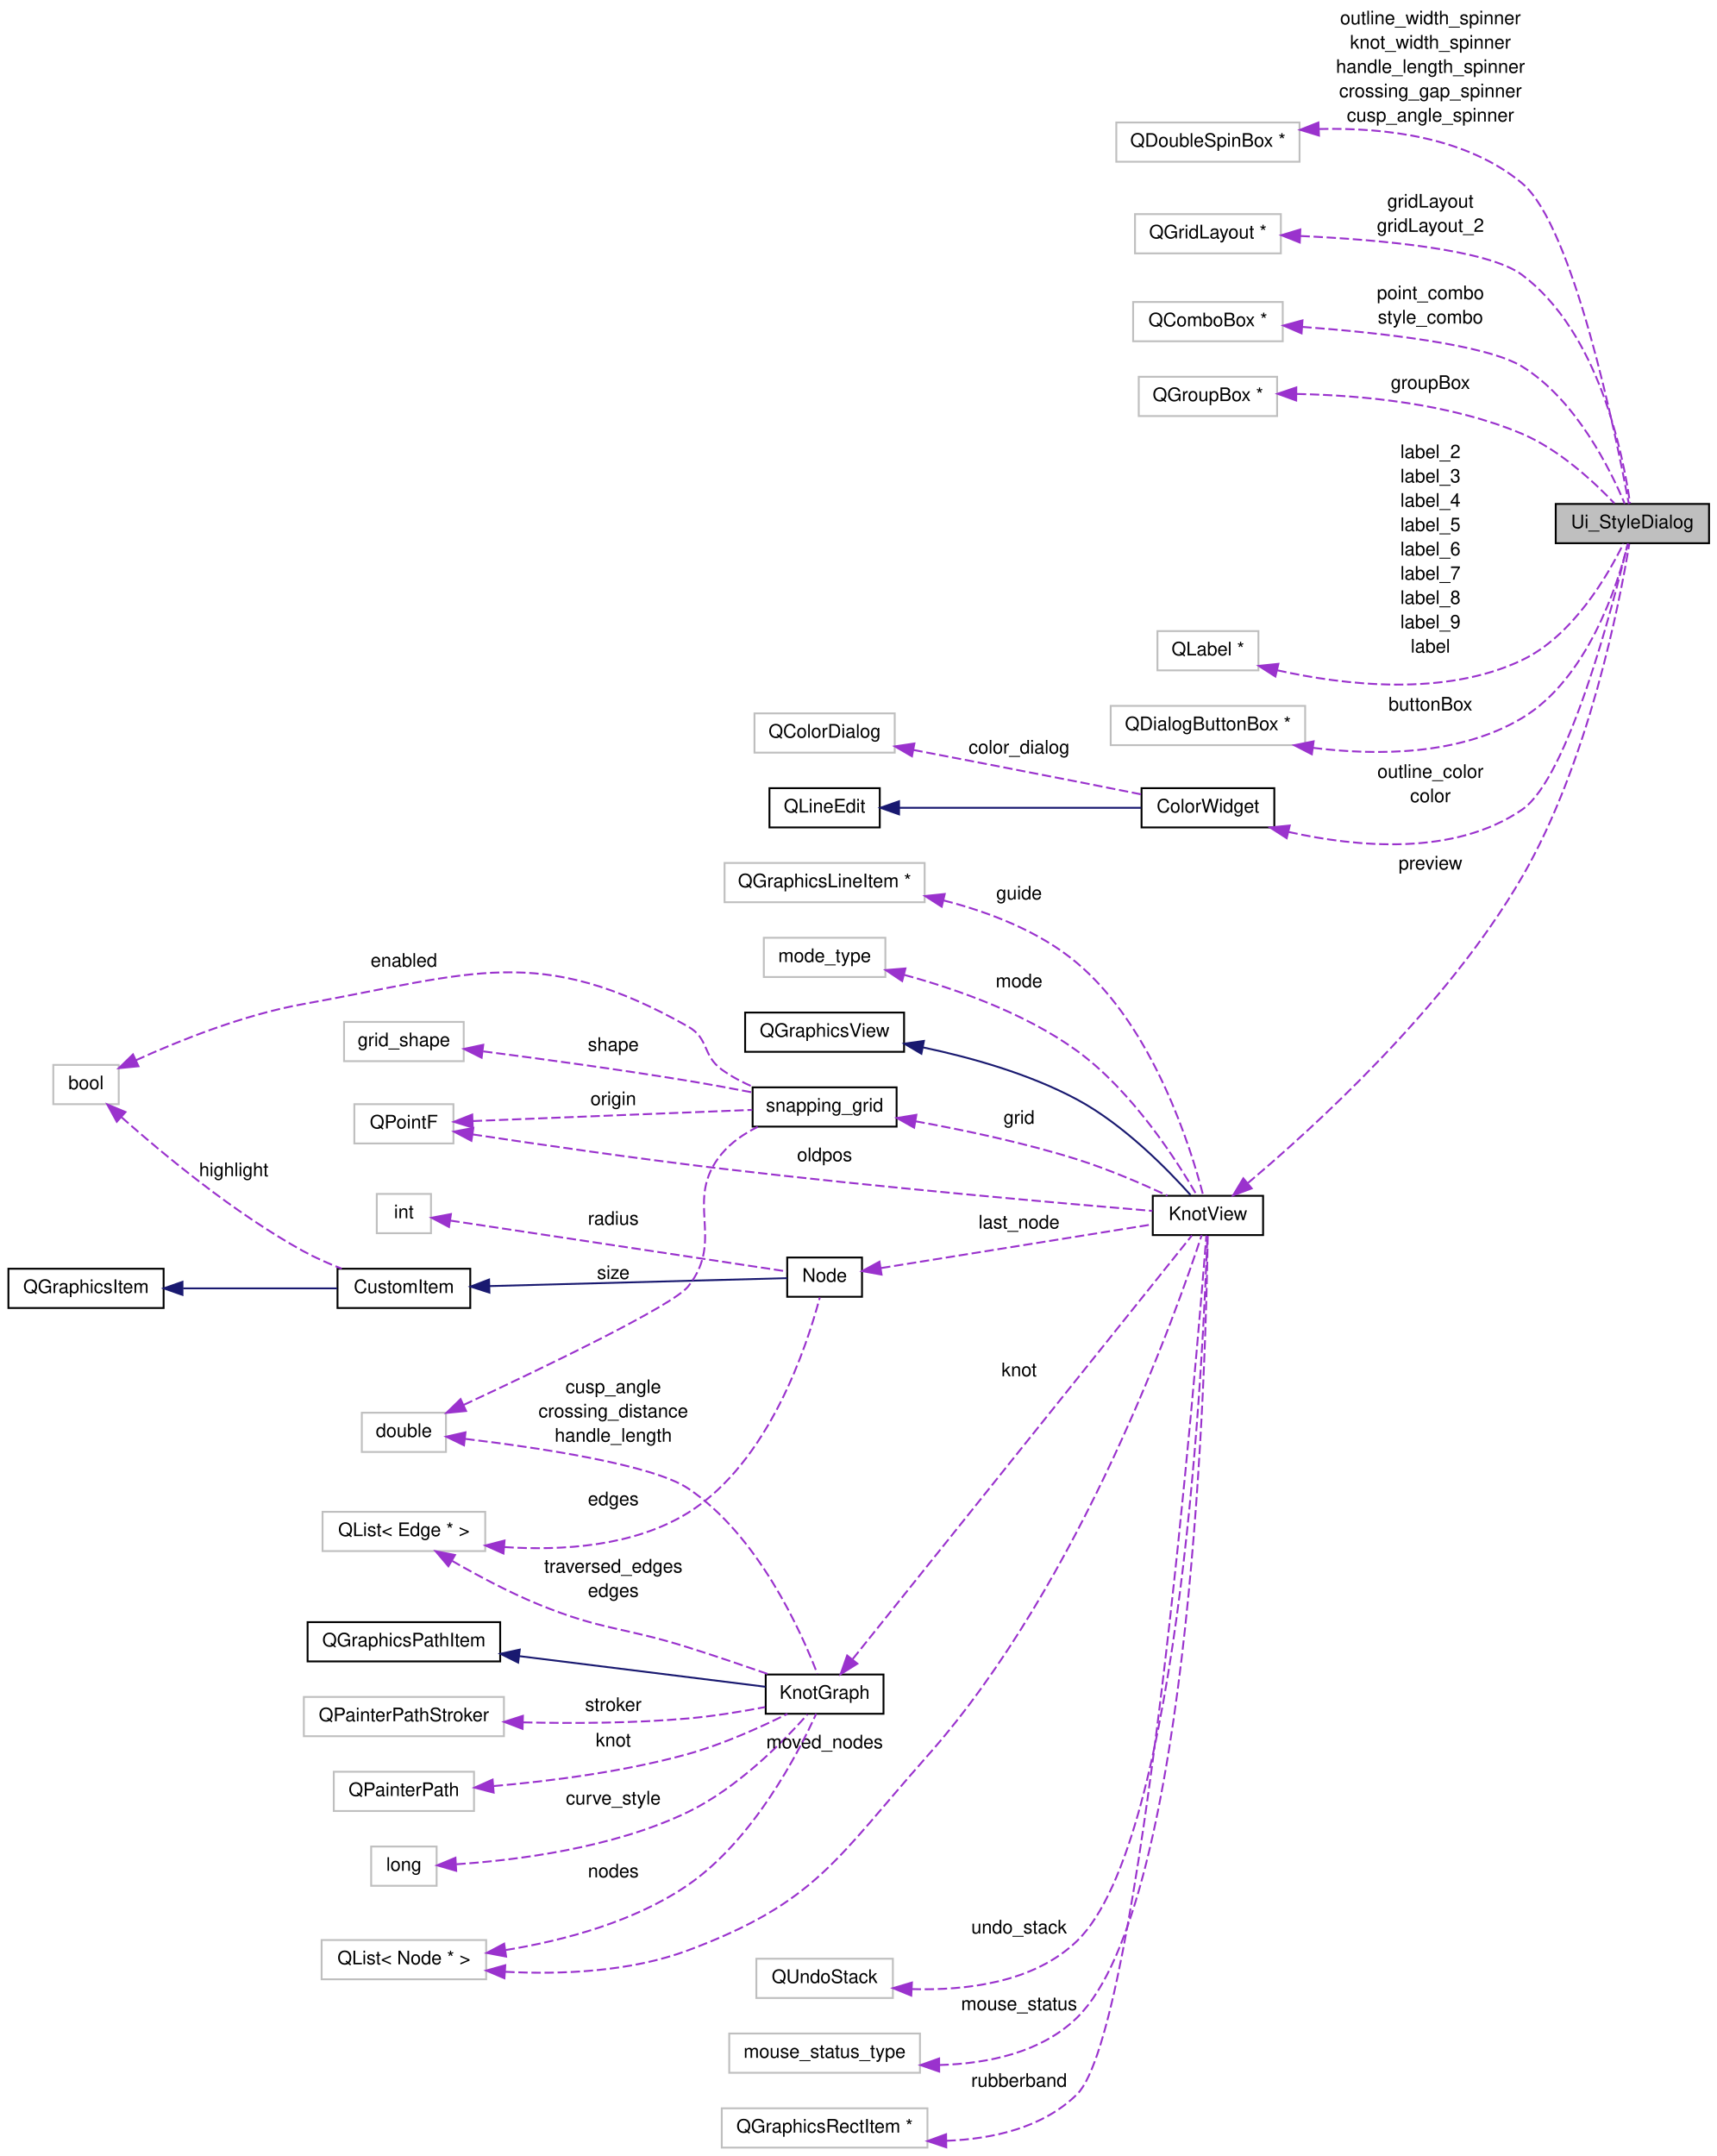
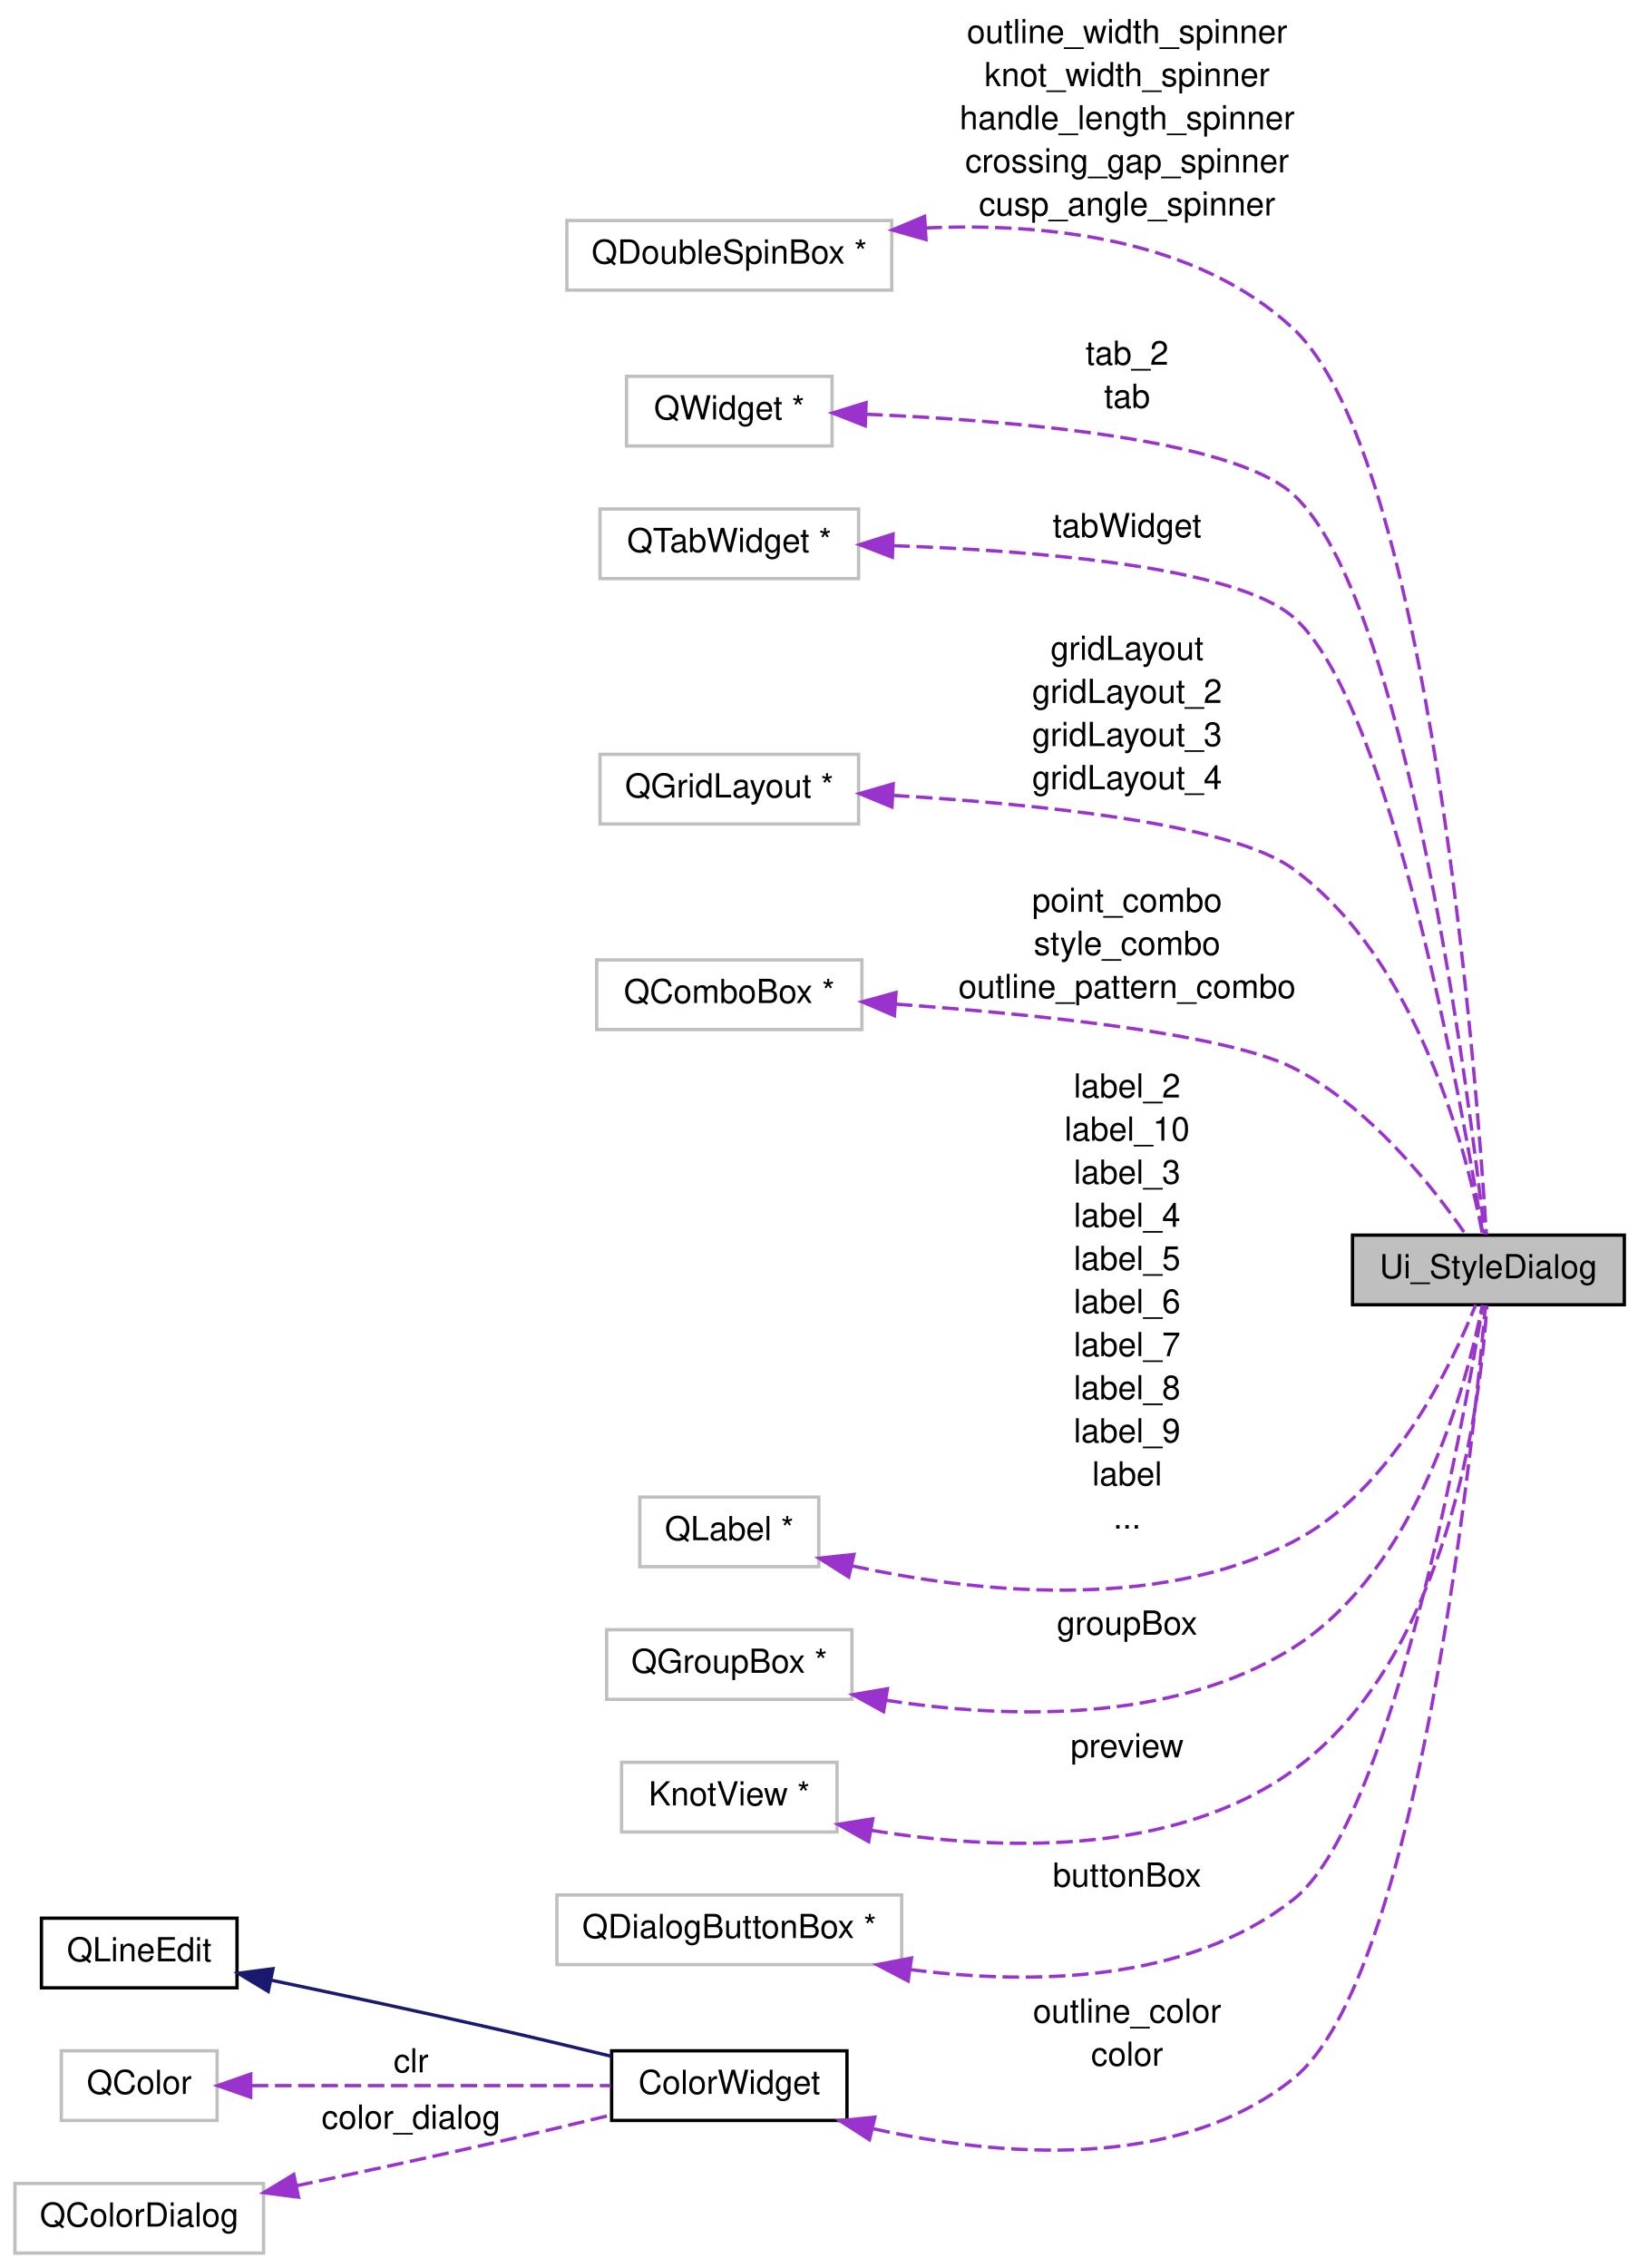
- <svg xmlns="http://www.w3.org/2000/svg" xmlns:xlink="http://www.w3.org/1999/xlink" width="918pt" height="1153pt" viewBox="0.00 0.00 918.00 1153.00">
-   <g id="graph1" class="graph" transform="scale(1 1) rotate(0) translate(4 1149)">
+ <svg xmlns="http://www.w3.org/2000/svg" xmlns:xlink="http://www.w3.org/1999/xlink" width="494pt" height="684pt" viewBox="0.00 0.00 494.00 684.00">
+   <g id="graph1" class="graph" transform="scale(1 1) rotate(0) translate(4 680)">
    <g id="node1" class="node">
-       <polygon fill="#bfbfbf" stroke="black" points="828,-858.5 828,-879.5 910,-879.5 910,-858.5 828,-858.5" />
-       <text text-anchor="middle" x="869" y="-866.5" font-family="Helvetica,sans-Serif" font-size="10.00">Ui_StyleDialog</text>
+       <polygon fill="#bfbfbf" stroke="black" points="404,-286.5 404,-307.5 486,-307.5 486,-286.5 404,-286.5" />
+       <text text-anchor="middle" x="445" y="-294.5" font-family="Helvetica,sans-Serif" font-size="10.00">Ui_StyleDialog</text>
    </g>
    <g id="node2" class="node">
-       <polygon fill="none" stroke="#bfbfbf" points="593,-1062.5 593,-1083.5 691,-1083.5 691,-1062.5 593,-1062.5" />
-       <text text-anchor="middle" x="642" y="-1070.5" font-family="Helvetica,sans-Serif" font-size="10.00">QDoubleSpinBox *</text>
+       <polygon fill="none" stroke="#bfbfbf" points="167,-592.5 167,-613.5 265,-613.5 265,-592.5 167,-592.5" />
+       <text text-anchor="middle" x="216" y="-600.5" font-family="Helvetica,sans-Serif" font-size="10.00">QDoubleSpinBox *</text>
    </g>
    <g id="edge2" class="edge">
-       <path fill="none" stroke="#9a32cd" stroke-dasharray="5,2" d="M701.439,-1080C736.733,-1080.86 780.256,-1075.74 810,-1051 837.517,-1028.11 860.515,-914.79 867.103,-879.506" />
-       <polygon fill="#9a32cd" stroke="#9a32cd" points="701.384,-1076.5 691.249,-1079.58 701.098,-1083.49 701.384,-1076.5" />
-       <text text-anchor="middle" x="761" y="-1136" font-family="Helvetica,sans-Serif" font-size="10.00">outline_width_spinner</text>
-       <text text-anchor="middle" x="761" y="-1123" font-family="Helvetica,sans-Serif" font-size="10.00">knot_width_spinner</text>
-       <text text-anchor="middle" x="761" y="-1110" font-family="Helvetica,sans-Serif" font-size="10.00">handle_length_spinner</text>
-       <text text-anchor="middle" x="761" y="-1097" font-family="Helvetica,sans-Serif" font-size="10.00">crossing_gap_spinner</text>
-       <text text-anchor="middle" x="761" y="-1084" font-family="Helvetica,sans-Serif" font-size="10.00">cusp_angle_spinner</text>
+       <path fill="none" stroke="#9a32cd" stroke-dasharray="5,2" d="M275.171,-611.243C311.603,-612.855 356.769,-608.086 386,-581 427.278,-542.751 441.451,-354.82 444.385,-307.72" />
+       <polygon fill="#9a32cd" stroke="#9a32cd" points="275.342,-607.748 265.148,-610.633 274.917,-614.735 275.342,-607.748" />
+       <text text-anchor="middle" x="336" y="-667" font-family="Helvetica,sans-Serif" font-size="10.00">outline_width_spinner</text>
+       <text text-anchor="middle" x="336" y="-654" font-family="Helvetica,sans-Serif" font-size="10.00">knot_width_spinner</text>
+       <text text-anchor="middle" x="336" y="-641" font-family="Helvetica,sans-Serif" font-size="10.00">handle_length_spinner</text>
+       <text text-anchor="middle" x="336" y="-628" font-family="Helvetica,sans-Serif" font-size="10.00">crossing_gap_spinner</text>
+       <text text-anchor="middle" x="336" y="-615" font-family="Helvetica,sans-Serif" font-size="10.00">cusp_angle_spinner</text>
    </g>
    <g id="node4" class="node">
-       <polygon fill="none" stroke="#bfbfbf" points="603,-1013.5 603,-1034.5 681,-1034.5 681,-1013.5 603,-1013.5" />
-       <text text-anchor="middle" x="642" y="-1021.5" font-family="Helvetica,sans-Serif" font-size="10.00">QGridLayout *</text>
+       <polygon fill="none" stroke="#bfbfbf" points="185,-545.5 185,-566.5 247,-566.5 247,-545.5 185,-545.5" />
+       <text text-anchor="middle" x="216" y="-553.5" font-family="Helvetica,sans-Serif" font-size="10.00">QWidget *</text>
    </g>
    <g id="edge4" class="edge">
-       <path fill="none" stroke="#9a32cd" stroke-dasharray="5,2" d="M691.503,-1022.79C734.195,-1020.82 791.769,-1015.62 810,-1002 851.077,-971.305 864.108,-905.66 867.742,-879.795" />
-       <polygon fill="#9a32cd" stroke="#9a32cd" points="691.122,-1019.3 681.276,-1023.22 691.413,-1026.3 691.122,-1019.3" />
-       <text text-anchor="middle" x="761" y="-1038" font-family="Helvetica,sans-Serif" font-size="10.00">gridLayout</text>
-       <text text-anchor="middle" x="761" y="-1025" font-family="Helvetica,sans-Serif" font-size="10.00">gridLayout_2</text>
+       <path fill="none" stroke="#9a32cd" stroke-dasharray="5,2" d="M257.308,-555.065C301.463,-553.197 367.611,-547.62 386,-531 420.191,-500.098 439.189,-349.494 443.856,-307.748" />
+       <polygon fill="#9a32cd" stroke="#9a32cd" points="257.01,-551.573 247.148,-555.446 257.272,-558.568 257.01,-551.573" />
+       <text text-anchor="middle" x="336" y="-570" font-family="Helvetica,sans-Serif" font-size="10.00">tab_2</text>
+       <text text-anchor="middle" x="336" y="-557" font-family="Helvetica,sans-Serif" font-size="10.00">tab</text>
    </g>
    <g id="node6" class="node">
-       <polygon fill="none" stroke="#bfbfbf" points="602,-966.5 602,-987.5 682,-987.5 682,-966.5 602,-966.5" />
-       <text text-anchor="middle" x="642" y="-974.5" font-family="Helvetica,sans-Serif" font-size="10.00">QComboBox *</text>
+       <polygon fill="none" stroke="#bfbfbf" points="177,-505.5 177,-526.5 255,-526.5 255,-505.5 177,-505.5" />
+       <text text-anchor="middle" x="216" y="-513.5" font-family="Helvetica,sans-Serif" font-size="10.00">QTabWidget *</text>
    </g>
    <g id="edge6" class="edge">
-       <path fill="none" stroke="#9a32cd" stroke-dasharray="5,2" d="M692.461,-974.187C734.609,-971.047 790.8,-964.776 810,-953 838.711,-935.39 857.187,-897.997 864.891,-879.631" />
-       <polygon fill="#9a32cd" stroke="#9a32cd" points="692.079,-970.706 682.35,-974.902 692.572,-977.688 692.079,-970.706" />
-       <text text-anchor="middle" x="761" y="-989" font-family="Helvetica,sans-Serif" font-size="10.00">point_combo</text>
-       <text text-anchor="middle" x="761" y="-976" font-family="Helvetica,sans-Serif" font-size="10.00">style_combo</text>
+       <path fill="none" stroke="#9a32cd" stroke-dasharray="5,2" d="M265.461,-515.432C309.056,-513.911 368.31,-509.029 386,-494 415.521,-468.919 437.388,-344.81 443.365,-307.577" />
+       <polygon fill="#9a32cd" stroke="#9a32cd" points="265.198,-511.938 255.308,-515.736 265.408,-518.935 265.198,-511.938" />
+       <text text-anchor="middle" x="336" y="-518" font-family="Helvetica,sans-Serif" font-size="10.00">tabWidget</text>
    </g>
    <g id="node8" class="node">
-       <polygon fill="none" stroke="#bfbfbf" points="605,-926.5 605,-947.5 679,-947.5 679,-926.5 605,-926.5" />
-       <text text-anchor="middle" x="642" y="-934.5" font-family="Helvetica,sans-Serif" font-size="10.00">QGroupBox *</text>
+       <polygon fill="none" stroke="#bfbfbf" points="177,-431.5 177,-452.5 255,-452.5 255,-431.5 177,-431.5" />
+       <text text-anchor="middle" x="216" y="-439.5" font-family="Helvetica,sans-Serif" font-size="10.00">QGridLayout *</text>
    </g>
    <g id="edge8" class="edge">
-       <path fill="none" stroke="#9a32cd" stroke-dasharray="5,2" d="M689.552,-938.311C724.221,-937.633 771.642,-933.25 810,-917 829.94,-908.552 848.546,-891.229 859.343,-879.869" />
-       <polygon fill="#9a32cd" stroke="#9a32cd" points="689.192,-934.814 679.227,-938.411 689.26,-941.814 689.192,-934.814" />
-       <text text-anchor="middle" x="761" y="-941" font-family="Helvetica,sans-Serif" font-size="10.00">groupBox</text>
+       <path fill="none" stroke="#9a32cd" stroke-dasharray="5,2" d="M265.337,-440.11C308.536,-437.558 367.253,-431.631 386,-418 423.994,-390.374 438.697,-331.537 443.261,-307.53" />
+       <polygon fill="#9a32cd" stroke="#9a32cd" points="265.068,-436.62 255.275,-440.661 265.451,-443.609 265.068,-436.62" />
+       <text text-anchor="middle" x="336" y="-481" font-family="Helvetica,sans-Serif" font-size="10.00">gridLayout</text>
+       <text text-anchor="middle" x="336" y="-468" font-family="Helvetica,sans-Serif" font-size="10.00">gridLayout_2</text>
+       <text text-anchor="middle" x="336" y="-455" font-family="Helvetica,sans-Serif" font-size="10.00">gridLayout_3</text>
+       <text text-anchor="middle" x="336" y="-442" font-family="Helvetica,sans-Serif" font-size="10.00">gridLayout_4</text>
    </g>
    <g id="node10" class="node">
-       <polygon fill="none" stroke="#bfbfbf" points="615,-790.5 615,-811.5 669,-811.5 669,-790.5 615,-790.5" />
-       <text text-anchor="middle" x="642" y="-798.5" font-family="Helvetica,sans-Serif" font-size="10.00">QLabel *</text>
+       <polygon fill="none" stroke="#bfbfbf" points="176,-369.5 176,-390.5 256,-390.5 256,-369.5 176,-369.5" />
+       <text text-anchor="middle" x="216" y="-377.5" font-family="Helvetica,sans-Serif" font-size="10.00">QComboBox *</text>
    </g>
    <g id="edge10" class="edge">
-       <path fill="none" stroke="#9a32cd" stroke-dasharray="5,2" d="M679.085,-790.546C714.526,-782.648 768.54,-776.2 810,-796 837.204,-808.991 855.901,-841.329 864.18,-858.267" />
-       <polygon fill="#9a32cd" stroke="#9a32cd" points="678.083,-787.187 669.163,-792.904 679.701,-793.997 678.083,-787.187" />
-       <text text-anchor="middle" x="761" y="-904" font-family="Helvetica,sans-Serif" font-size="10.00">label_2</text>
-       <text text-anchor="middle" x="761" y="-891" font-family="Helvetica,sans-Serif" font-size="10.00">label_3</text>
-       <text text-anchor="middle" x="761" y="-878" font-family="Helvetica,sans-Serif" font-size="10.00">label_4</text>
-       <text text-anchor="middle" x="761" y="-865" font-family="Helvetica,sans-Serif" font-size="10.00">label_5</text>
-       <text text-anchor="middle" x="761" y="-852" font-family="Helvetica,sans-Serif" font-size="10.00">label_6</text>
-       <text text-anchor="middle" x="761" y="-839" font-family="Helvetica,sans-Serif" font-size="10.00">label_7</text>
-       <text text-anchor="middle" x="761" y="-826" font-family="Helvetica,sans-Serif" font-size="10.00">label_8</text>
-       <text text-anchor="middle" x="761" y="-813" font-family="Helvetica,sans-Serif" font-size="10.00">label_9</text>
-       <text text-anchor="middle" x="761" y="-800" font-family="Helvetica,sans-Serif" font-size="10.00">label</text>
+       <path fill="none" stroke="#9a32cd" stroke-dasharray="5,2" d="M266.239,-377.165C308.642,-374.107 365.608,-368.24 386,-358 409.173,-346.363 428.37,-321.895 438.105,-307.739" />
+       <polygon fill="#9a32cd" stroke="#9a32cd" points="265.812,-373.686 256.076,-377.865 266.293,-380.669 265.812,-373.686" />
+       <text text-anchor="middle" x="336" y="-405" font-family="Helvetica,sans-Serif" font-size="10.00">point_combo</text>
+       <text text-anchor="middle" x="336" y="-392" font-family="Helvetica,sans-Serif" font-size="10.00">style_combo</text>
+       <text text-anchor="middle" x="336" y="-379" font-family="Helvetica,sans-Serif" font-size="10.00">outline_pattern_combo</text>
    </g>
    <g id="node12" class="node">
-       <polygon fill="none" stroke="#bfbfbf" points="590,-750.5 590,-771.5 694,-771.5 694,-750.5 590,-750.5" />
-       <text text-anchor="middle" x="642" y="-758.5" font-family="Helvetica,sans-Serif" font-size="10.00">QDialogButtonBox *</text>
+       <polygon fill="none" stroke="#bfbfbf" points="189,-207.5 189,-228.5 243,-228.5 243,-207.5 189,-207.5" />
+       <text text-anchor="middle" x="216" y="-215.5" font-family="Helvetica,sans-Serif" font-size="10.00">QLabel *</text>
    </g>
    <g id="edge12" class="edge">
-       <path fill="none" stroke="#9a32cd" stroke-dasharray="5,2" d="M698.113,-749.072C732.737,-744.773 776.734,-745.092 810,-765 845.091,-786 861.113,-836.266 866.635,-858.32" />
-       <polygon fill="#9a32cd" stroke="#9a32cd" points="697.572,-745.613 688.153,-750.465 698.542,-752.546 697.572,-745.613" />
-       <text text-anchor="middle" x="761" y="-769" font-family="Helvetica,sans-Serif" font-size="10.00">buttonBox</text>
+       <path fill="none" stroke="#9a32cd" stroke-dasharray="5,2" d="M253.165,-207.721C289.209,-199.887 344.397,-193.681 386,-215 415.656,-230.197 433.791,-268.005 441.171,-286.49" />
+       <polygon fill="#9a32cd" stroke="#9a32cd" points="252.031,-204.392 243.083,-210.064 253.615,-211.21 252.031,-204.392" />
+       <text text-anchor="middle" x="336" y="-349" font-family="Helvetica,sans-Serif" font-size="10.00">label_2</text>
+       <text text-anchor="middle" x="336" y="-336" font-family="Helvetica,sans-Serif" font-size="10.00">label_10</text>
+       <text text-anchor="middle" x="336" y="-323" font-family="Helvetica,sans-Serif" font-size="10.00">label_3</text>
+       <text text-anchor="middle" x="336" y="-310" font-family="Helvetica,sans-Serif" font-size="10.00">label_4</text>
+       <text text-anchor="middle" x="336" y="-297" font-family="Helvetica,sans-Serif" font-size="10.00">label_5</text>
+       <text text-anchor="middle" x="336" y="-284" font-family="Helvetica,sans-Serif" font-size="10.00">label_6</text>
+       <text text-anchor="middle" x="336" y="-271" font-family="Helvetica,sans-Serif" font-size="10.00">label_7</text>
+       <text text-anchor="middle" x="336" y="-258" font-family="Helvetica,sans-Serif" font-size="10.00">label_8</text>
+       <text text-anchor="middle" x="336" y="-245" font-family="Helvetica,sans-Serif" font-size="10.00">label_9</text>
+       <text text-anchor="middle" x="336" y="-232" font-family="Helvetica,sans-Serif" font-size="10.00">label</text>
+       <text text-anchor="middle" x="336" y="-219" font-family="Helvetica,sans-Serif" font-size="10.00">...</text>
    </g>
    <g id="node14" class="node">
-       <a xlink:href="classColorWidget.html" target="_top" xlink:title="ColorWidget">
-         <polygon fill="none" stroke="black" points="606.5,-706.5 606.5,-727.5 677.5,-727.5 677.5,-706.5 606.5,-706.5" />
-         <text text-anchor="middle" x="642" y="-714.5" font-family="Helvetica,sans-Serif" font-size="10.00">ColorWidget</text>
-       </a>
+       <polygon fill="none" stroke="#bfbfbf" points="179,-167.5 179,-188.5 253,-188.5 253,-167.5 179,-167.5" />
+       <text text-anchor="middle" x="216" y="-175.5" font-family="Helvetica,sans-Serif" font-size="10.00">QGroupBox *</text>
    </g>
    <g id="edge14" class="edge">
-       <path fill="none" stroke="#9a32cd" stroke-dasharray="5,2" d="M685.074,-704.102C721.569,-695.925 773.618,-691.036 810,-716 834.766,-732.993 858.787,-825.913 866.467,-858.055" />
-       <polygon fill="#9a32cd" stroke="#9a32cd" points="684.123,-700.731 675.219,-706.474 685.761,-707.537 684.123,-700.731" />
-       <text text-anchor="middle" x="761" y="-733" font-family="Helvetica,sans-Serif" font-size="10.00">outline_color</text>
-       <text text-anchor="middle" x="761" y="-720" font-family="Helvetica,sans-Serif" font-size="10.00">color</text>
+       <path fill="none" stroke="#9a32cd" stroke-dasharray="5,2" d="M263.129,-167.242C299.486,-161.649 349.557,-160.086 386,-183 423.732,-206.725 438.518,-262.96 443.182,-286.427" />
+       <polygon fill="#9a32cd" stroke="#9a32cd" points="262.538,-163.792 253.261,-168.91 263.705,-170.695 262.538,-163.792" />
+       <text text-anchor="middle" x="336" y="-187" font-family="Helvetica,sans-Serif" font-size="10.00">groupBox</text>
    </g>
    <g id="node16" class="node">
-       <a xlink:href="classQLineEdit.html" target="_top" xlink:title="QLineEdit">
-         <polygon fill="none" stroke="black" points="407.5,-706.5 407.5,-727.5 466.5,-727.5 466.5,-706.5 407.5,-706.5" />
-         <text text-anchor="middle" x="437" y="-714.5" font-family="Helvetica,sans-Serif" font-size="10.00">QLineEdit</text>
-       </a>
+       <polygon fill="none" stroke="#bfbfbf" points="183.5,-127.5 183.5,-148.5 248.5,-148.5 248.5,-127.5 183.5,-127.5" />
+       <text text-anchor="middle" x="216" y="-135.5" font-family="Helvetica,sans-Serif" font-size="10.00">KnotView *</text>
    </g>
    <g id="edge16" class="edge">
-       <path fill="none" stroke="midnightblue" d="M476.887,-717C514.44,-717 570.169,-717 606.293,-717" />
-       <polygon fill="midnightblue" stroke="midnightblue" points="476.809,-713.5 466.809,-717 476.809,-720.5 476.809,-713.5" />
+       <path fill="none" stroke="#9a32cd" stroke-dasharray="5,2" d="M258.837,-127.997C295.973,-121.917 349.362,-119.696 386,-146 433.327,-179.978 442.693,-257.735 444.544,-286.256" />
+       <polygon fill="#9a32cd" stroke="#9a32cd" points="258.046,-124.583 248.821,-129.794 259.282,-131.473 258.046,-124.583" />
+       <text text-anchor="middle" x="336" y="-150" font-family="Helvetica,sans-Serif" font-size="10.00">preview</text>
    </g>
    <g id="node18" class="node">
-       <polygon fill="none" stroke="#bfbfbf" points="399.5,-746.5 399.5,-767.5 474.5,-767.5 474.5,-746.5 399.5,-746.5" />
-       <text text-anchor="middle" x="437" y="-754.5" font-family="Helvetica,sans-Serif" font-size="10.00">QColorDialog</text>
+       <polygon fill="none" stroke="#bfbfbf" points="164,-87.5 164,-108.5 268,-108.5 268,-87.5 164,-87.5" />
+       <text text-anchor="middle" x="216" y="-95.5" font-family="Helvetica,sans-Serif" font-size="10.00">QDialogButtonBox *</text>
    </g>
    <g id="edge18" class="edge">
-       <path fill="none" stroke="#9a32cd" stroke-dasharray="5,2" d="M484.477,-747.942C510.358,-742.983 542.949,-736.702 572,-731 583.188,-728.804 595.376,-726.378 606.399,-724.171" />
-       <polygon fill="#9a32cd" stroke="#9a32cd" points="483.712,-744.525 474.549,-749.843 485.028,-751.4 483.712,-744.525" />
-       <text text-anchor="middle" x="541" y="-746" font-family="Helvetica,sans-Serif" font-size="10.00">color_dialog</text>
+       <path fill="none" stroke="#9a32cd" stroke-dasharray="5,2" d="M270.524,-86.01C306.911,-81.293 353.806,-81.947 386,-107 415.439,-129.909 437.203,-249.423 443.285,-286.212" />
+       <polygon fill="#9a32cd" stroke="#9a32cd" points="269.949,-82.557 260.561,-87.468 270.962,-89.484 269.949,-82.557" />
+       <text text-anchor="middle" x="336" y="-111" font-family="Helvetica,sans-Serif" font-size="10.00">buttonBox</text>
    </g>
    <g id="node20" class="node">
-       <a xlink:href="classKnotView.html" target="_top" xlink:title="KnotView">
-         <polygon fill="none" stroke="black" points="612.5,-488.5 612.5,-509.5 671.5,-509.5 671.5,-488.5 612.5,-488.5" />
-         <text text-anchor="middle" x="642" y="-496.5" font-family="Helvetica,sans-Serif" font-size="10.00">KnotView</text>
+       <a xlink:href="classColorWidget.html" target="_top" xlink:title="ColorWidget">
+         <polygon fill="none" stroke="black" points="180.5,-40.5 180.5,-61.5 251.5,-61.5 251.5,-40.5 180.5,-40.5" />
+         <text text-anchor="middle" x="216" y="-48.5" font-family="Helvetica,sans-Serif" font-size="10.00">ColorWidget</text>
      </a>
    </g>
    <g id="edge20" class="edge">
-       <path fill="none" stroke="#9a32cd" stroke-dasharray="5,2" d="M663.267,-516.239C698.676,-546.026 769.788,-610.636 810,-680 845.859,-741.856 862.396,-827.965 867.337,-858.082" />
-       <polygon fill="#9a32cd" stroke="#9a32cd" points="665.402,-513.462 655.474,-509.762 660.927,-518.845 665.402,-513.462" />
-       <text text-anchor="middle" x="761" y="-684" font-family="Helvetica,sans-Serif" font-size="10.00">preview</text>
+       <path fill="none" stroke="#9a32cd" stroke-dasharray="5,2" d="M259.52,-37.988C297.101,-29.622 350.759,-24.927 386,-53 423.668,-83.006 440.27,-243.047 444.105,-286.247" />
+       <polygon fill="#9a32cd" stroke="#9a32cd" points="258.283,-34.686 249.375,-40.421 259.915,-41.493 258.283,-34.686" />
+       <text text-anchor="middle" x="336" y="-70" font-family="Helvetica,sans-Serif" font-size="10.00">outline_color</text>
+       <text text-anchor="middle" x="336" y="-57" font-family="Helvetica,sans-Serif" font-size="10.00">color</text>
    </g>
    <g id="node22" class="node">
-       <a xlink:href="classQGraphicsView.html" target="_top" xlink:title="QGraphicsView">
-         <polygon fill="none" stroke="black" points="394.5,-586.5 394.5,-607.5 479.5,-607.5 479.5,-586.5 394.5,-586.5" />
-         <text text-anchor="middle" x="437" y="-594.5" font-family="Helvetica,sans-Serif" font-size="10.00">QGraphicsView</text>
+       <a xlink:href="classQLineEdit.html" target="_top" xlink:title="QLineEdit">
+         <polygon fill="none" stroke="black" points="8.5,-80.5 8.5,-101.5 67.5,-101.5 67.5,-80.5 8.5,-80.5" />
+         <text text-anchor="middle" x="38" y="-88.5" font-family="Helvetica,sans-Serif" font-size="10.00">QLineEdit</text>
      </a>
    </g>
    <g id="edge22" class="edge">
-       <path fill="none" stroke="midnightblue" d="M489.64,-588.861C515.516,-583.42 546.53,-574.675 572,-561 596.887,-547.638 620.282,-523.797 632.715,-509.896" />
-       <polygon fill="midnightblue" stroke="midnightblue" points="488.754,-585.468 479.632,-590.857 490.124,-592.333 488.754,-585.468" />
+       <path fill="none" stroke="midnightblue" d="M77.749,-82.817C98.178,-78.54 123.454,-73.137 146,-68 157.218,-65.444 169.414,-62.529 180.435,-59.844" />
+       <polygon fill="midnightblue" stroke="midnightblue" points="76.922,-79.414 67.847,-84.882 78.351,-86.266 76.922,-79.414" />
    </g>
    <g id="node24" class="node">
-       <a xlink:href="classNode.html" target="_top" xlink:title="Node">
-         <polygon fill="none" stroke="black" points="417,-455.5 417,-476.5 457,-476.5 457,-455.5 417,-455.5" />
-         <text text-anchor="middle" x="437" y="-463.5" font-family="Helvetica,sans-Serif" font-size="10.00">Node</text>
-       </a>
+       <polygon fill="none" stroke="#bfbfbf" points="14.5,-40.5 14.5,-61.5 61.5,-61.5 61.5,-40.5 14.5,-40.5" />
+       <text text-anchor="middle" x="38" y="-48.5" font-family="Helvetica,sans-Serif" font-size="10.00">QColor</text>
    </g>
    <g id="edge24" class="edge">
-       <path fill="none" stroke="#9a32cd" stroke-dasharray="5,2" d="M467.229,-470.866C506.23,-477.144 573.651,-487.997 612.362,-494.229" />
-       <polygon fill="#9a32cd" stroke="#9a32cd" points="467.459,-467.358 457.03,-469.224 466.346,-474.269 467.459,-467.358" />
-       <text text-anchor="middle" x="541" y="-492" font-family="Helvetica,sans-Serif" font-size="10.00">last_node</text>
+       <path fill="none" stroke="#9a32cd" stroke-dasharray="5,2" d="M71.949,-51C102.97,-51 148.684,-51 180.256,-51" />
+       <polygon fill="#9a32cd" stroke="#9a32cd" points="71.637,-47.5 61.637,-51 71.637,-54.5 71.637,-47.5" />
+       <text text-anchor="middle" x="120" y="-55" font-family="Helvetica,sans-Serif" font-size="10.00">clr</text>
    </g>
    <g id="node26" class="node">
-       <a xlink:href="classCustomItem.html" target="_top" xlink:title="CustomItem">
-         <polygon fill="none" stroke="black" points="176.5,-449.5 176.5,-470.5 247.5,-470.5 247.5,-449.5 176.5,-449.5" />
-         <text text-anchor="middle" x="212" y="-457.5" font-family="Helvetica,sans-Serif" font-size="10.00">CustomItem</text>
-       </a>
+       <polygon fill="none" stroke="#bfbfbf" points="0.5,-0.5 0.5,-21.5 75.5,-21.5 75.5,-0.5 0.5,-0.5" />
+       <text text-anchor="middle" x="38" y="-8.5" font-family="Helvetica,sans-Serif" font-size="10.00">QColorDialog</text>
    </g>
    <g id="edge26" class="edge">
-       <path fill="none" stroke="midnightblue" d="M257.933,-461.225C306.664,-462.524 381.42,-464.518 416.932,-465.465" />
-       <polygon fill="midnightblue" stroke="midnightblue" points="257.742,-457.719 247.652,-460.951 257.555,-464.716 257.742,-457.719" />
-     </g>
-     <g id="node28" class="node">
-       <a xlink:href="classQGraphicsItem.html" target="_top" xlink:title="QGraphicsItem">
-         <polygon fill="none" stroke="black" points="0.5,-449.5 0.5,-470.5 83.5,-470.5 83.5,-449.5 0.5,-449.5" />
-         <text text-anchor="middle" x="42" y="-457.5" font-family="Helvetica,sans-Serif" font-size="10.00">QGraphicsItem</text>
-       </a>
-     </g>
-     <g id="edge28" class="edge">
-       <path fill="none" stroke="midnightblue" d="M93.908,-460C120.585,-460 152.417,-460 176.307,-460" />
-       <polygon fill="midnightblue" stroke="midnightblue" points="93.587,-456.5 83.587,-460 93.587,-463.5 93.587,-456.5" />
-     </g>
-     <g id="node30" class="node">
-       <polygon fill="none" stroke="#bfbfbf" points="24.5,-558.5 24.5,-579.5 59.5,-579.5 59.5,-558.5 24.5,-558.5" />
-       <text text-anchor="middle" x="42" y="-566.5" font-family="Helvetica,sans-Serif" font-size="10.00">bool</text>
-     </g>
-     <g id="edge30" class="edge">
-       <path fill="none" stroke="#9a32cd" stroke-dasharray="5,2" d="M60.975,-551.535C82.97,-532.011 120.958,-500.457 158,-480 164.476,-476.424 171.72,-473.244 178.747,-470.53" />
-       <polygon fill="#9a32cd" stroke="#9a32cd" points="58.458,-549.091 53.363,-558.381 63.139,-554.296 58.458,-549.091" />
-       <text text-anchor="middle" x="121" y="-520" font-family="Helvetica,sans-Serif" font-size="10.00">highlight</text>
-     </g>
-     <g id="node42" class="node">
-       <a xlink:href="classsnapping__grid.html" target="_top" xlink:title="snapping_grid">
-         <polygon fill="none" stroke="black" points="398.5,-546.5 398.5,-567.5 475.5,-567.5 475.5,-546.5 398.5,-546.5" />
-         <text text-anchor="middle" x="437" y="-554.5" font-family="Helvetica,sans-Serif" font-size="10.00">snapping_grid</text>
-       </a>
-     </g>
-     <g id="edge48" class="edge">
-       <path fill="none" stroke="#9a32cd" stroke-dasharray="5,2" d="M68.654,-581.982C91.685,-592.434 126.183,-606.293 158,-612 248.27,-628.193 284.153,-645.115 364,-600 375.301,-593.615 371.494,-584.624 382,-577 387.181,-573.24 393.142,-570.12 399.187,-567.552" />
-       <polygon fill="#9a32cd" stroke="#9a32cd" points="70.071,-578.781 59.527,-577.744 67.123,-585.13 70.071,-578.781" />
-       <text text-anchor="middle" x="212" y="-632" font-family="Helvetica,sans-Serif" font-size="10.00">enabled</text>
-     </g>
-     <g id="node32" class="node">
-       <polygon fill="none" stroke="#bfbfbf" points="197.5,-489.5 197.5,-510.5 226.5,-510.5 226.5,-489.5 197.5,-489.5" />
-       <text text-anchor="middle" x="212" y="-497.5" font-family="Helvetica,sans-Serif" font-size="10.00">int</text>
-     </g>
-     <g id="edge32" class="edge">
-       <path fill="none" stroke="#9a32cd" stroke-dasharray="5,2" d="M236.812,-496.251C281.709,-489.466 375.591,-475.28 416.835,-469.047" />
-       <polygon fill="#9a32cd" stroke="#9a32cd" points="236.128,-492.814 226.763,-497.769 237.174,-499.736 236.128,-492.814" />
-       <text text-anchor="middle" x="324" y="-494" font-family="Helvetica,sans-Serif" font-size="10.00">radius</text>
-     </g>
-     <g id="node34" class="node">
-       <polygon fill="none" stroke="#bfbfbf" points="168.5,-319.5 168.5,-340.5 255.5,-340.5 255.5,-319.5 168.5,-319.5" />
-       <text text-anchor="middle" x="212" y="-327.5" font-family="Helvetica,sans-Serif" font-size="10.00">QList&lt; Edge * &gt;</text>
-     </g>
-     <g id="edge34" class="edge">
-       <path fill="none" stroke="#9a32cd" stroke-dasharray="5,2" d="M265.765,-321.65C296.692,-319.607 335.035,-322.014 364,-340 407.384,-366.94 427.754,-429.815 434.417,-455.142" />
-       <polygon fill="#9a32cd" stroke="#9a32cd" points="265.26,-318.18 255.584,-322.498 265.84,-325.156 265.26,-318.18" />
-       <text text-anchor="middle" x="324" y="-344" font-family="Helvetica,sans-Serif" font-size="10.00">edges</text>
-     </g>
-     <g id="node54" class="node">
-       <a xlink:href="classKnotGraph.html" target="_top" xlink:title="KnotGraph">
-         <polygon fill="none" stroke="black" points="405.5,-232.5 405.5,-253.5 468.5,-253.5 468.5,-232.5 405.5,-232.5" />
-         <text text-anchor="middle" x="437" y="-240.5" font-family="Helvetica,sans-Serif" font-size="10.00">KnotGraph</text>
-       </a>
-     </g>
-     <g id="edge66" class="edge">
-       <path fill="none" stroke="#9a32cd" stroke-dasharray="5,2" d="M237.646,-314.346C251.105,-306.589 268.07,-297.514 284,-291 318.243,-276.997 328.711,-279.108 364,-268 378.312,-263.495 394.073,-258.147 407.277,-253.556" />
-       <polygon fill="#9a32cd" stroke="#9a32cd" points="235.794,-311.375 228.945,-319.458 239.34,-317.41 235.794,-311.375" />
-       <text text-anchor="middle" x="324" y="-308" font-family="Helvetica,sans-Serif" font-size="10.00">traversed_edges</text>
-       <text text-anchor="middle" x="324" y="-295" font-family="Helvetica,sans-Serif" font-size="10.00">edges</text>
-     </g>
-     <g id="node36" class="node">
-       <polygon fill="none" stroke="#bfbfbf" points="400.5,-80.5 400.5,-101.5 473.5,-101.5 473.5,-80.5 400.5,-80.5" />
-       <text text-anchor="middle" x="437" y="-88.5" font-family="Helvetica,sans-Serif" font-size="10.00">QUndoStack</text>
-     </g>
-     <g id="edge36" class="edge">
-       <path fill="none" stroke="#9a32cd" stroke-dasharray="5,2" d="M483.526,-85.263C512.704,-84.391 549.017,-88.728 572,-111 628.159,-165.422 639.834,-431.81 641.694,-488.414" />
-       <polygon fill="#9a32cd" stroke="#9a32cd" points="483.346,-81.768 473.536,-85.768 483.7,-88.759 483.346,-81.768" />
-       <text text-anchor="middle" x="541" y="-115" font-family="Helvetica,sans-Serif" font-size="10.00">undo_stack</text>
-     </g>
-     <g id="node38" class="node">
-       <polygon fill="none" stroke="#bfbfbf" points="386,-40.5 386,-61.5 488,-61.5 488,-40.5 386,-40.5" />
-       <text text-anchor="middle" x="437" y="-48.5" font-family="Helvetica,sans-Serif" font-size="10.00">mouse_status_type</text>
-     </g>
-     <g id="edge38" class="edge">
-       <path fill="none" stroke="#9a32cd" stroke-dasharray="5,2" d="M498.415,-44.654C524.338,-45.403 552.882,-51.297 572,-70 633.899,-130.557 641.073,-427.318 641.895,-488.108" />
-       <polygon fill="#9a32cd" stroke="#9a32cd" points="498.273,-41.154 488.258,-44.61 498.243,-48.154 498.273,-41.154" />
-       <text text-anchor="middle" x="541" y="-74" font-family="Helvetica,sans-Serif" font-size="10.00">mouse_status</text>
-     </g>
-     <g id="node40" class="node">
-       <polygon fill="none" stroke="#bfbfbf" points="185.5,-537.5 185.5,-558.5 238.5,-558.5 238.5,-537.5 185.5,-537.5" />
-       <text text-anchor="middle" x="212" y="-545.5" font-family="Helvetica,sans-Serif" font-size="10.00">QPointF</text>
-     </g>
-     <g id="edge40" class="edge">
-       <path fill="none" stroke="#9a32cd" stroke-dasharray="5,2" d="M248.8,-542.324C283.192,-537.134 335.997,-529.456 382,-524 465.308,-514.119 563.99,-505.463 612.32,-501.422" />
-       <polygon fill="#9a32cd" stroke="#9a32cd" points="248.108,-538.889 238.746,-543.85 249.158,-545.81 248.108,-538.889" />
-       <text text-anchor="middle" x="437" y="-528" font-family="Helvetica,sans-Serif" font-size="10.00">oldpos</text>
-     </g>
-     <g id="edge46" class="edge">
-       <path fill="none" stroke="#9a32cd" stroke-dasharray="5,2" d="M248.84,-549.474C290.013,-551.121 356.383,-553.775 398.297,-555.452" />
-       <polygon fill="#9a32cd" stroke="#9a32cd" points="248.826,-545.97 238.694,-549.068 248.546,-552.965 248.826,-545.97" />
-       <text text-anchor="middle" x="324" y="-558" font-family="Helvetica,sans-Serif" font-size="10.00">origin</text>
-     </g>
-     <g id="edge42" class="edge">
-       <path fill="none" stroke="#9a32cd" stroke-dasharray="5,2" d="M485.615,-549.35C511.573,-544.658 543.88,-537.844 572,-529 588.649,-523.764 606.739,-515.952 620.359,-509.612" />
-       <polygon fill="#9a32cd" stroke="#9a32cd" points="484.88,-545.925 475.638,-551.105 486.093,-552.819 484.88,-545.925" />
-       <text text-anchor="middle" x="541" y="-548" font-family="Helvetica,sans-Serif" font-size="10.00">grid</text>
-     </g>
-     <g id="node44" class="node">
-       <polygon fill="none" stroke="#bfbfbf" points="189.5,-372.5 189.5,-393.5 234.5,-393.5 234.5,-372.5 189.5,-372.5" />
-       <text text-anchor="middle" x="212" y="-380.5" font-family="Helvetica,sans-Serif" font-size="10.00">double</text>
-     </g>
-     <g id="edge44" class="edge">
-       <path fill="none" stroke="#9a32cd" stroke-dasharray="5,2" d="M244.015,-397.701C286.136,-417.301 355.815,-450.721 364,-461 384.279,-486.466 361.122,-507.023 382,-532 387.112,-538.116 394.037,-542.804 401.246,-546.373" />
-       <polygon fill="#9a32cd" stroke="#9a32cd" points="245.26,-394.42 234.715,-393.389 242.315,-400.771 245.26,-394.42" />
-       <text text-anchor="middle" x="324" y="-465" font-family="Helvetica,sans-Serif" font-size="10.00">size</text>
-     </g>
-     <g id="edge60" class="edge">
-       <path fill="none" stroke="#9a32cd" stroke-dasharray="5,2" d="M244.871,-379.5C283.54,-374.873 344.897,-365.787 364,-353 401.522,-327.884 424.524,-276.283 433.134,-253.833" />
-       <polygon fill="#9a32cd" stroke="#9a32cd" points="244.151,-376.059 234.62,-380.686 244.956,-383.013 244.151,-376.059" />
-       <text text-anchor="middle" x="324" y="-404" font-family="Helvetica,sans-Serif" font-size="10.00">cusp_angle</text>
-       <text text-anchor="middle" x="324" y="-391" font-family="Helvetica,sans-Serif" font-size="10.00">crossing_distance</text>
-       <text text-anchor="middle" x="324" y="-378" font-family="Helvetica,sans-Serif" font-size="10.00">handle_length</text>
-     </g>
-     <g id="node48" class="node">
-       <polygon fill="none" stroke="#bfbfbf" points="180,-581.5 180,-602.5 244,-602.5 244,-581.5 180,-581.5" />
-       <text text-anchor="middle" x="212" y="-589.5" font-family="Helvetica,sans-Serif" font-size="10.00">grid_shape</text>
-     </g>
-     <g id="edge50" class="edge">
-       <path fill="none" stroke="#9a32cd" stroke-dasharray="5,2" d="M254.389,-586.746C284.927,-582.814 327.085,-577.086 364,-571 375.205,-569.153 387.332,-566.921 398.424,-564.788" />
-       <polygon fill="#9a32cd" stroke="#9a32cd" points="253.575,-583.321 244.099,-588.06 254.462,-590.265 253.575,-583.321" />
-       <text text-anchor="middle" x="324" y="-587" font-family="Helvetica,sans-Serif" font-size="10.00">shape</text>
-     </g>
-     <g id="node50" class="node">
-       <polygon fill="none" stroke="#bfbfbf" points="382,-0.5 382,-21.5 492,-21.5 492,-0.5 382,-0.5" />
-       <text text-anchor="middle" x="437" y="-8.5" font-family="Helvetica,sans-Serif" font-size="10.00">QGraphicsRectItem *</text>
-     </g>
-     <g id="edge52" class="edge">
-       <path fill="none" stroke="#9a32cd" stroke-dasharray="5,2" d="M502.18,-4.135C527.101,-5.115 553.862,-11.137 572,-29 606.092,-62.574 635.882,-421.301 641.169,-488.267" />
-       <polygon fill="#9a32cd" stroke="#9a32cd" points="502.057,-0.633 492.011,-3.999 501.963,-7.632 502.057,-0.633" />
-       <text text-anchor="middle" x="541" y="-33" font-family="Helvetica,sans-Serif" font-size="10.00">rubberband</text>
-     </g>
-     <g id="node52" class="node">
-       <polygon fill="none" stroke="#bfbfbf" points="383.5,-666.5 383.5,-687.5 490.5,-687.5 490.5,-666.5 383.5,-666.5" />
-       <text text-anchor="middle" x="437" y="-674.5" font-family="Helvetica,sans-Serif" font-size="10.00">QGraphicsLineItem *</text>
-     </g>
-     <g id="edge54" class="edge">
-       <path fill="none" stroke="#9a32cd" stroke-dasharray="5,2" d="M500.657,-667.459C525.098,-661.218 551.917,-650.93 572,-634 612.977,-599.457 632.983,-534.809 639.51,-509.521" />
-       <polygon fill="#9a32cd" stroke="#9a32cd" points="499.638,-664.103 490.715,-669.815 501.252,-670.915 499.638,-664.103" />
-       <text text-anchor="middle" x="541" y="-668" font-family="Helvetica,sans-Serif" font-size="10.00">guide</text>
-     </g>
-     <g id="edge56" class="edge">
-       <path fill="none" stroke="#9a32cd" stroke-dasharray="5,2" d="M452.026,-261.764C492.329,-312.093 601.902,-448.927 633.416,-488.28" />
-       <polygon fill="#9a32cd" stroke="#9a32cd" points="454.53,-259.292 445.548,-253.674 449.066,-263.668 454.53,-259.292" />
-       <text text-anchor="middle" x="541" y="-413" font-family="Helvetica,sans-Serif" font-size="10.00">knot</text>
-     </g>
-     <g id="node56" class="node">
-       <a xlink:href="classQGraphicsPathItem.html" target="_top" xlink:title="QGraphicsPathItem">
-         <polygon fill="none" stroke="black" points="160.5,-260.5 160.5,-281.5 263.5,-281.5 263.5,-260.5 160.5,-260.5" />
-         <text text-anchor="middle" x="212" y="-268.5" font-family="Helvetica,sans-Serif" font-size="10.00">QGraphicsPathItem</text>
-       </a>
-     </g>
-     <g id="edge58" class="edge">
-       <path fill="none" stroke="midnightblue" d="M273.628,-263.331C316.304,-258.02 371.352,-251.17 405.405,-246.932" />
-       <polygon fill="midnightblue" stroke="midnightblue" points="273.111,-259.868 263.62,-264.576 273.975,-266.814 273.111,-259.868" />
-     </g>
-     <g id="node59" class="node">
-       <polygon fill="none" stroke="#bfbfbf" points="158.5,-220.5 158.5,-241.5 265.5,-241.5 265.5,-220.5 158.5,-220.5" />
-       <text text-anchor="middle" x="212" y="-228.5" font-family="Helvetica,sans-Serif" font-size="10.00">QPainterPathStroker</text>
-     </g>
-     <g id="edge62" class="edge">
-       <path fill="none" stroke="#9a32cd" stroke-dasharray="5,2" d="M275.745,-227.902C302.981,-227.271 335.097,-227.446 364,-230 377.592,-231.201 392.444,-233.636 405.182,-236.078" />
-       <polygon fill="#9a32cd" stroke="#9a32cd" points="275.463,-224.408 265.563,-228.18 275.654,-231.405 275.463,-224.408" />
-       <text text-anchor="middle" x="324" y="-234" font-family="Helvetica,sans-Serif" font-size="10.00">stroker</text>
-     </g>
-     <g id="node61" class="node">
-       <polygon fill="none" stroke="#bfbfbf" points="174.5,-180.5 174.5,-201.5 249.5,-201.5 249.5,-180.5 174.5,-180.5" />
-       <text text-anchor="middle" x="212" y="-188.5" font-family="Helvetica,sans-Serif" font-size="10.00">QPainterPath</text>
-     </g>
-     <g id="edge64" class="edge">
-       <path fill="none" stroke="#9a32cd" stroke-dasharray="5,2" d="M260.045,-193.838C290.304,-196.476 329.943,-201.502 364,-211 382.661,-216.204 402.744,-225.287 417.112,-232.449" />
-       <polygon fill="#9a32cd" stroke="#9a32cd" points="260.009,-190.324 249.758,-193.001 259.441,-197.301 260.009,-190.324" />
-       <text text-anchor="middle" x="324" y="-215" font-family="Helvetica,sans-Serif" font-size="10.00">knot</text>
-     </g>
-     <g id="node64" class="node">
-       <polygon fill="none" stroke="#bfbfbf" points="194.5,-140.5 194.5,-161.5 229.5,-161.5 229.5,-140.5 194.5,-140.5" />
-       <text text-anchor="middle" x="212" y="-148.5" font-family="Helvetica,sans-Serif" font-size="10.00">long</text>
-     </g>
-     <g id="edge68" class="edge">
-       <path fill="none" stroke="#9a32cd" stroke-dasharray="5,2" d="M240.045,-152.022C271.617,-154.13 323.756,-160.547 364,-180 390.527,-192.823 415.083,-217.791 427.84,-232.145" />
-       <polygon fill="#9a32cd" stroke="#9a32cd" points="239.97,-148.512 229.788,-151.441 239.574,-155.501 239.97,-148.512" />
-       <text text-anchor="middle" x="324" y="-184" font-family="Helvetica,sans-Serif" font-size="10.00">curve_style</text>
-     </g>
-     <g id="node66" class="node">
-       <polygon fill="none" stroke="#bfbfbf" points="168,-90.5 168,-111.5 256,-111.5 256,-90.5 168,-90.5" />
-       <text text-anchor="middle" x="212" y="-98.5" font-family="Helvetica,sans-Serif" font-size="10.00">QList&lt; Node * &gt;</text>
-     </g>
-     <g id="edge72" class="edge">
-       <path fill="none" stroke="#9a32cd" stroke-dasharray="5,2" d="M266.217,-94.521C295.981,-92.979 333.026,-94.426 364,-106 432.663,-131.657 443.376,-155.15 492,-210 574.124,-302.639 625.513,-448.276 638.652,-488.44" />
-       <polygon fill="#9a32cd" stroke="#9a32cd" points="265.769,-91.043 256.015,-95.18 266.22,-98.028 265.769,-91.043" />
-       <text text-anchor="middle" x="437" y="-214" font-family="Helvetica,sans-Serif" font-size="10.00">moved_nodes</text>
-     </g>
-     <g id="edge70" class="edge">
-       <path fill="none" stroke="#9a32cd" stroke-dasharray="5,2" d="M266.411,-106.131C297.225,-111.174 335.235,-121.174 364,-141 398.963,-165.098 423.018,-211.666 432.496,-232.491" />
-       <polygon fill="#9a32cd" stroke="#9a32cd" points="266.671,-102.63 256.261,-104.603 265.629,-109.552 266.671,-102.63" />
-       <text text-anchor="middle" x="324" y="-145" font-family="Helvetica,sans-Serif" font-size="10.00">nodes</text>
-     </g>
-     <g id="node69" class="node">
-       <polygon fill="none" stroke="#bfbfbf" points="404.5,-626.5 404.5,-647.5 469.5,-647.5 469.5,-626.5 404.5,-626.5" />
-       <text text-anchor="middle" x="437" y="-634.5" font-family="Helvetica,sans-Serif" font-size="10.00">mode_type</text>
-     </g>
-     <g id="edge74" class="edge">
-       <path fill="none" stroke="#9a32cd" stroke-dasharray="5,2" d="M479.62,-627.639C507.747,-619.989 544.367,-607.097 572,-587 601.681,-565.413 625.52,-528.073 636.09,-509.759" />
-       <polygon fill="#9a32cd" stroke="#9a32cd" points="478.472,-624.321 469.674,-630.224 480.233,-631.096 478.472,-624.321" />
-       <text text-anchor="middle" x="541" y="-621" font-family="Helvetica,sans-Serif" font-size="10.00">mode</text>
+       <path fill="none" stroke="#9a32cd" stroke-dasharray="5,2" d="M85.401,-20.791C104.283,-24.77 126.195,-29.487 146,-34 157.218,-36.556 169.414,-39.471 180.435,-42.156" />
+       <polygon fill="#9a32cd" stroke="#9a32cd" points="86.05,-17.351 75.544,-18.722 84.612,-24.201 86.05,-17.351" />
+       <text text-anchor="middle" x="120" y="-38" font-family="Helvetica,sans-Serif" font-size="10.00">color_dialog</text>
    </g>
  </g>
</svg>
